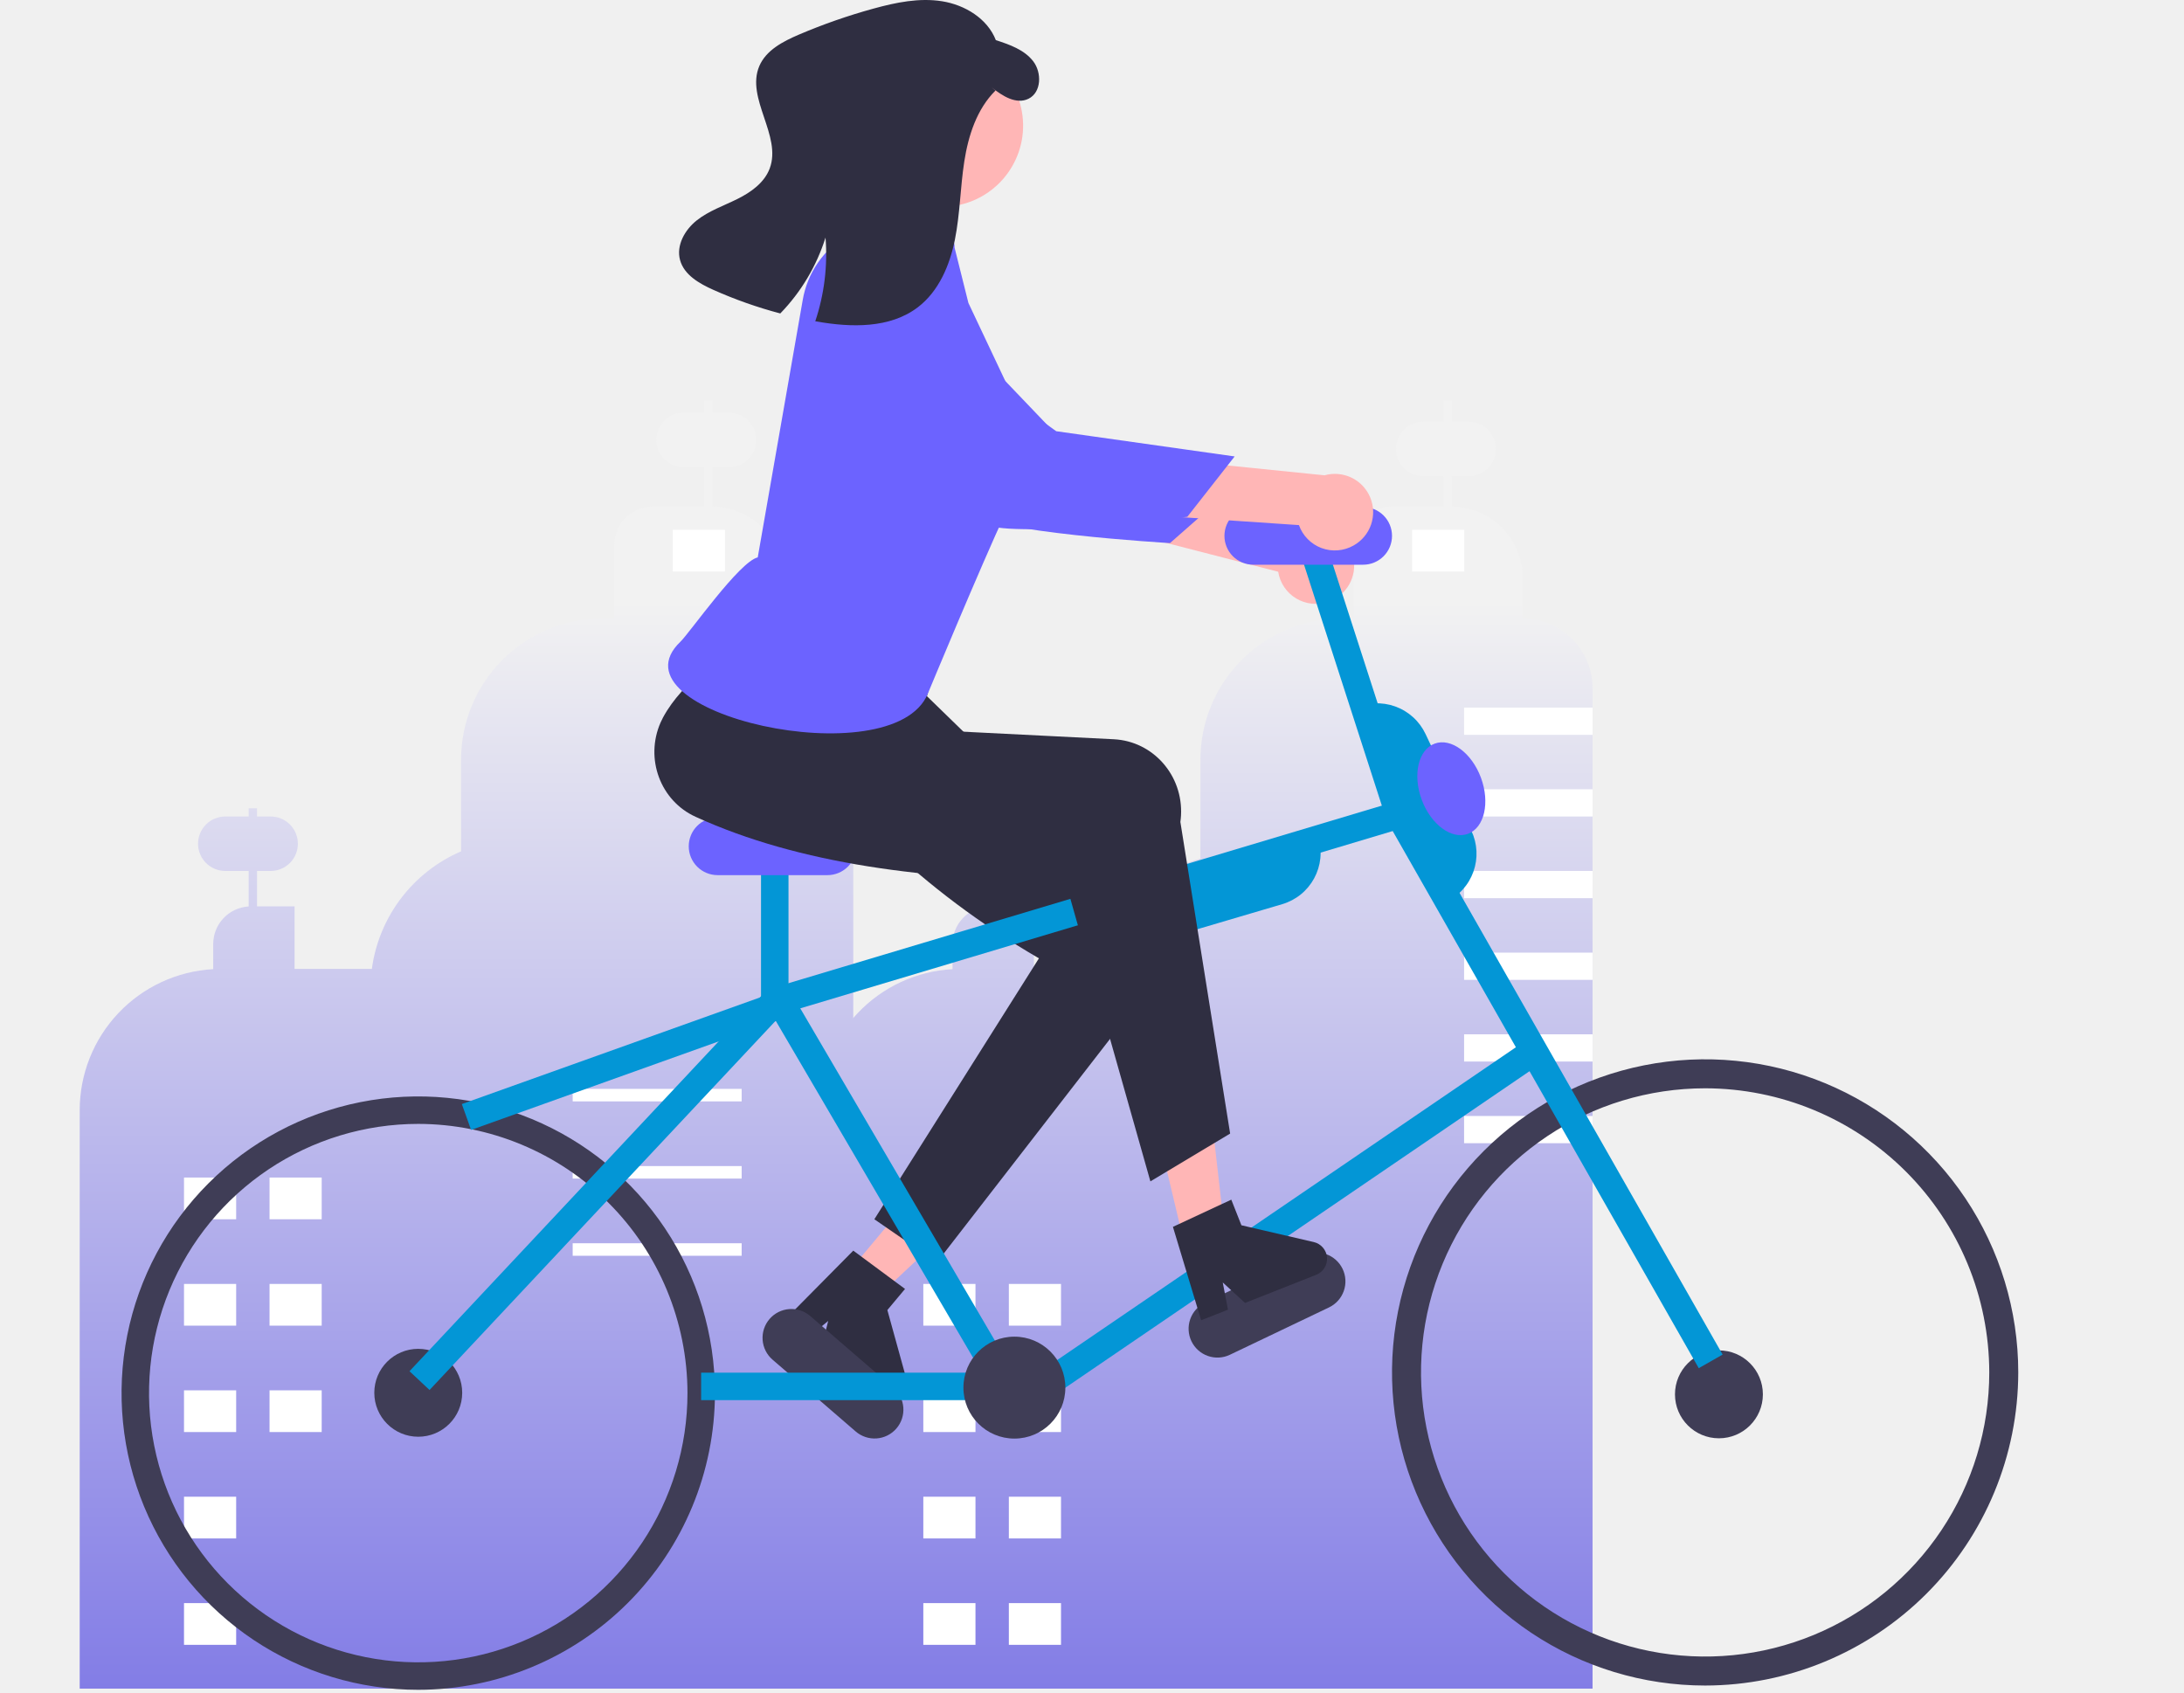
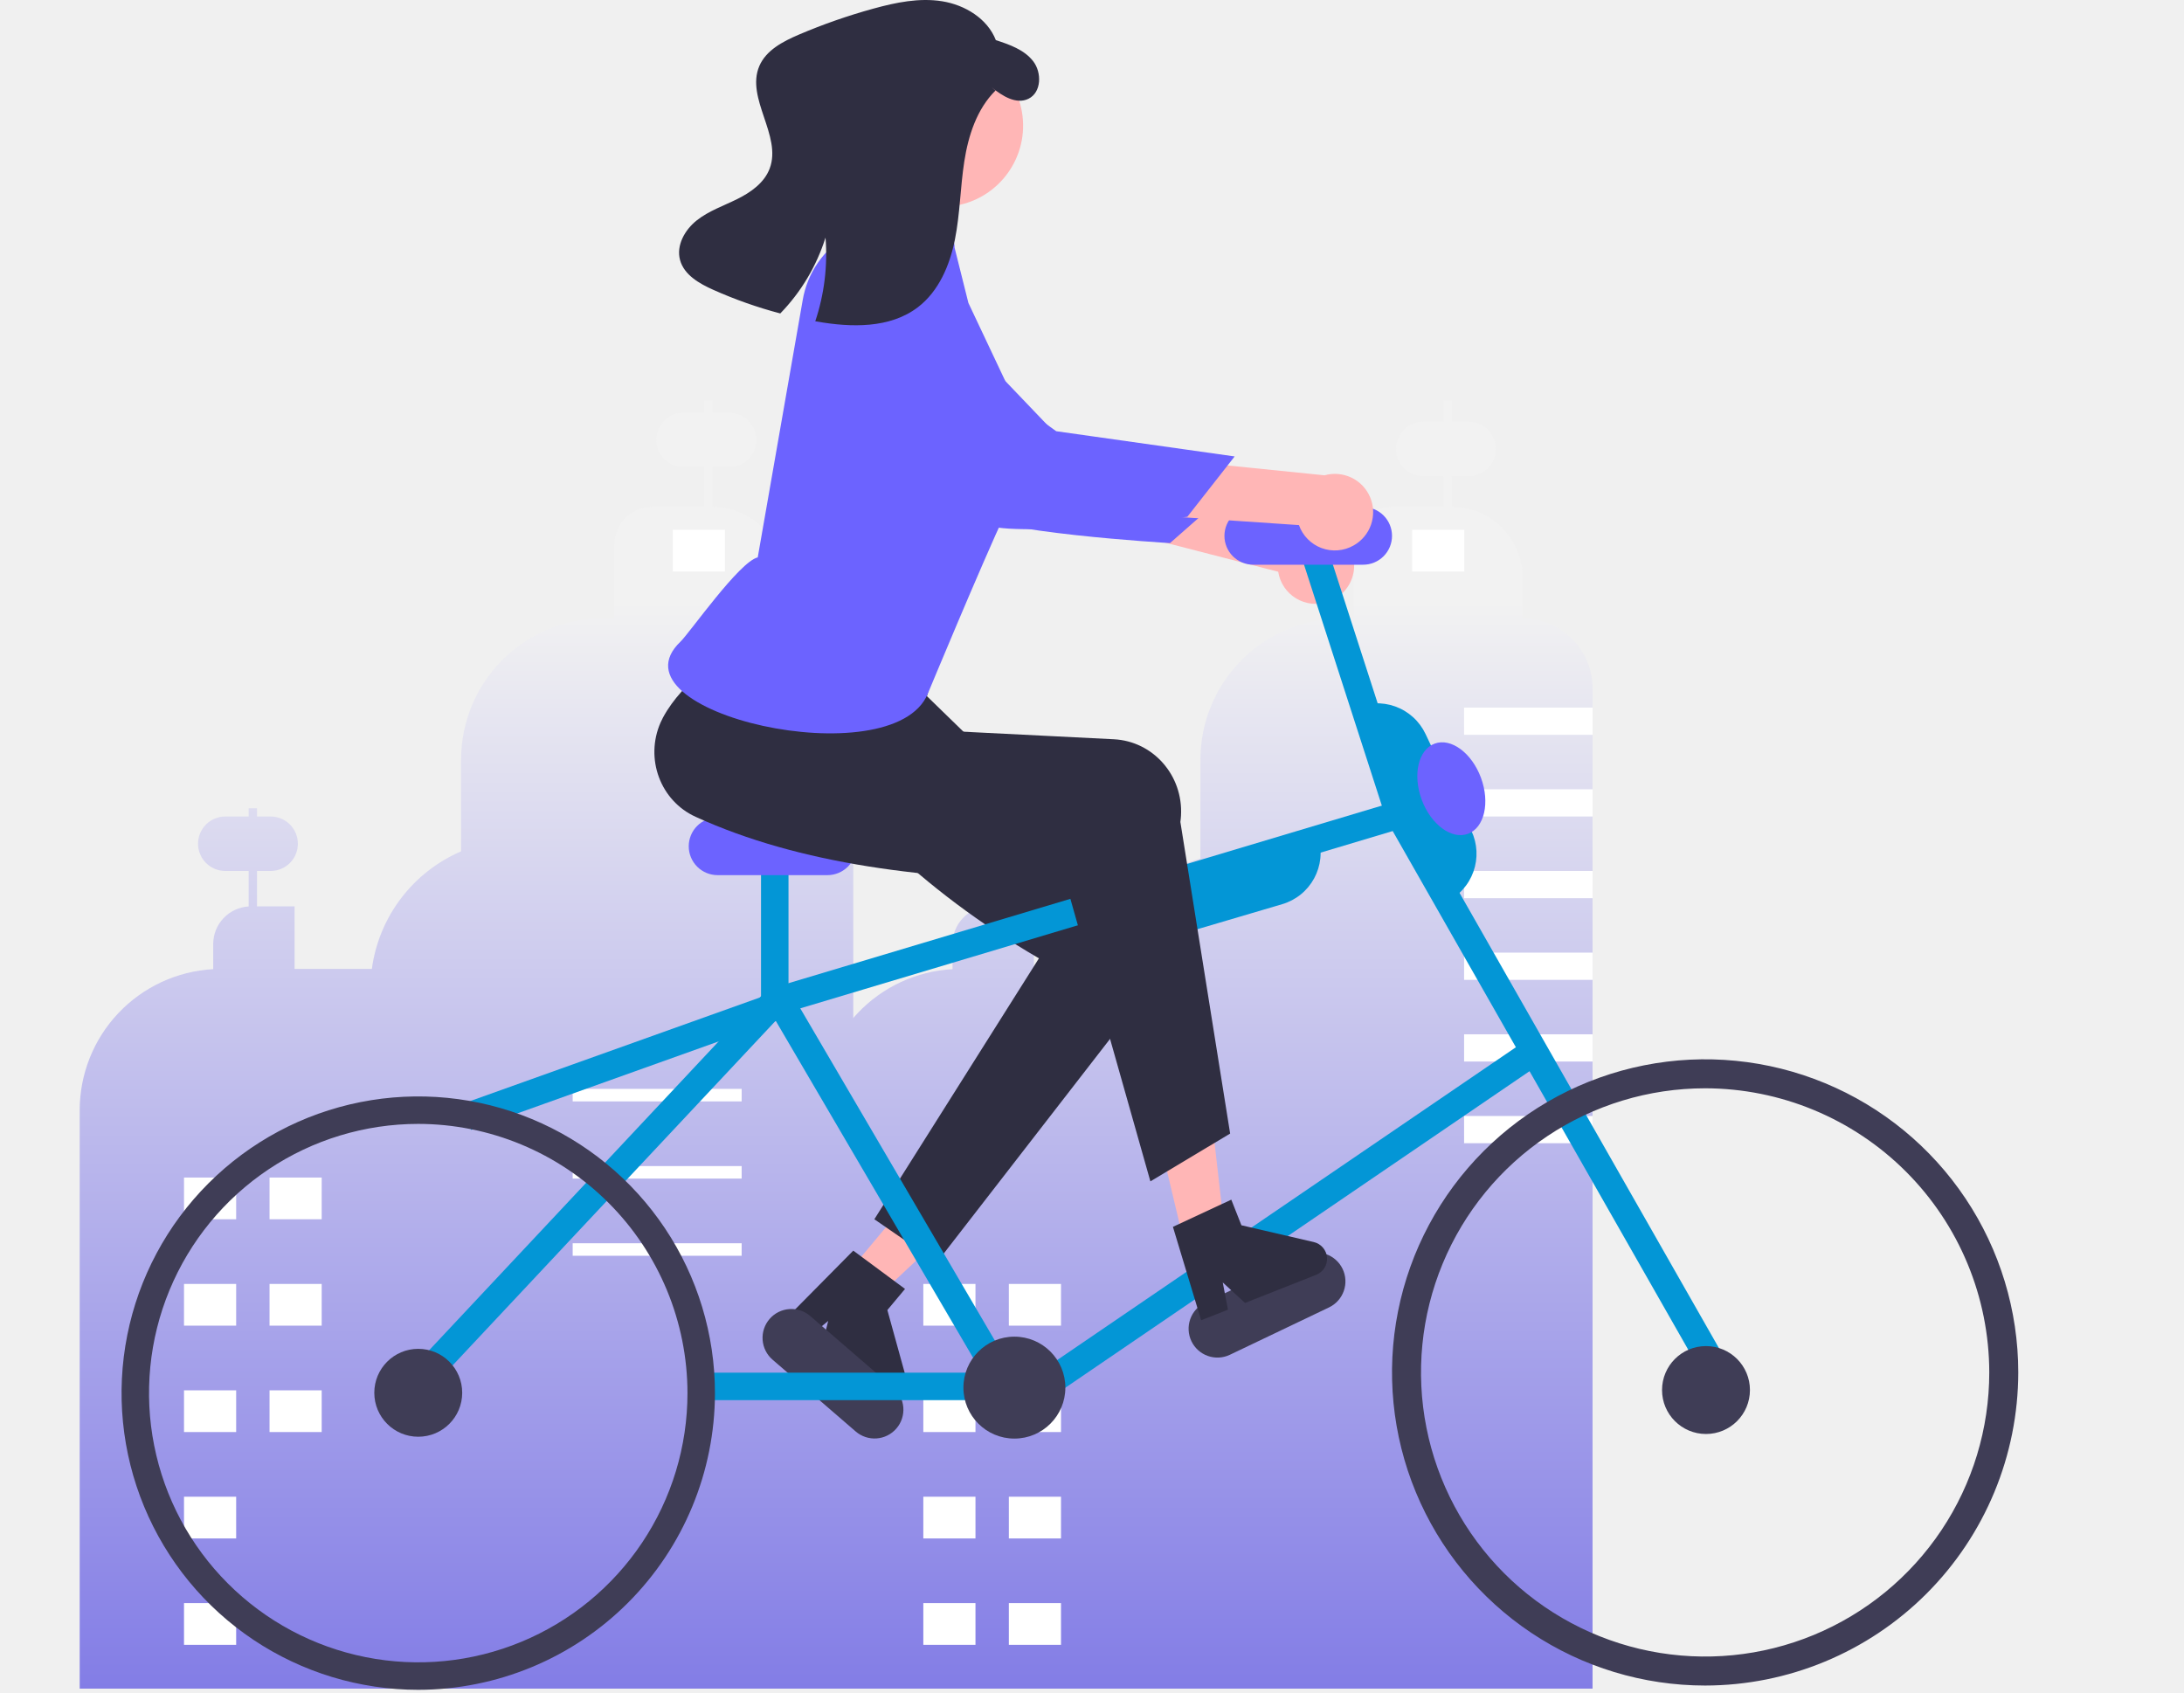
<svg xmlns="http://www.w3.org/2000/svg" width="795" height="616" viewBox="0 0 795 616" fill="none">
  <g id="undraw_ride_a_bicycle_re_6tjy 1" clip-path="url(#clip0_1_2)">
    <g id="background">
-       <path id="Vector" d="M572.259 232.584C569.901 230.217 567.097 228.34 564.01 227.061C560.922 225.783 557.612 225.128 554.271 225.134V210.318C554.273 206.926 553.607 203.568 552.31 200.435C551.014 197.301 549.112 194.454 546.714 192.057C544.316 189.659 541.469 187.757 538.336 186.46C535.202 185.164 531.844 184.497 528.453 184.5V173.333H534.598C537.226 173.333 539.747 172.289 541.606 170.431C543.465 168.572 544.509 166.051 544.509 163.422C544.509 160.794 543.465 158.273 541.606 156.414C539.747 154.556 537.226 153.512 534.598 153.512H528.453V145.765H525.414V153.512H518.08C515.451 153.512 512.93 154.556 511.072 156.414C509.213 158.273 508.169 160.794 508.169 163.422C508.169 166.051 509.213 168.572 511.072 170.431C512.93 172.289 515.451 173.333 518.08 173.333H525.414V184.5H506.484C504.683 184.499 502.901 184.854 501.237 185.543C499.573 186.232 498.062 187.241 496.789 188.515C495.516 189.788 494.506 191.299 493.817 192.963C493.128 194.626 492.774 196.409 492.774 198.21V225.134H488.397C481.642 225.134 474.953 226.464 468.712 229.049C462.471 231.634 456.8 235.422 452.024 240.199C447.247 244.975 443.458 250.646 440.874 256.887C438.289 263.128 436.959 269.817 436.959 276.572V312.555C427.612 315.248 419.154 320.391 412.461 327.45C405.769 334.509 401.084 343.229 398.893 352.707H376.346V329.925H362.677V320.345H371.068C373.697 320.345 376.217 319.301 378.076 317.442C379.935 315.584 380.979 313.063 380.979 310.434C380.979 307.806 379.935 305.285 378.076 303.426C376.217 301.567 373.697 300.523 371.068 300.523H362.677V294.234H359.64V300.523H354.55C351.921 300.523 349.401 301.567 347.542 303.426C345.683 305.285 344.639 307.806 344.639 310.434C344.639 313.063 345.683 315.584 347.542 317.442C349.401 319.301 351.921 320.345 354.55 320.345H359.64V329.966C356.15 330.168 352.869 331.697 350.469 334.238C348.069 336.78 346.732 340.143 346.73 343.639V352.789C333.599 353.515 321.245 359.243 312.206 368.796C303.167 378.349 298.129 391 298.129 404.151V614.697H436.959V614.699H579.709V250.572C579.715 247.231 579.06 243.921 577.782 240.834C576.503 237.746 574.626 234.943 572.259 232.584V232.584Z" fill="url(#paint0_linear_1_2)" />
-       <path id="Vector_2" d="M285.159 225.129V210.321C285.159 206.93 284.491 203.573 283.194 200.44C281.896 197.308 279.994 194.461 277.597 192.064C275.199 189.666 272.353 187.764 269.22 186.467C266.088 185.169 262.73 184.502 259.34 184.502V184.502V170.03H265.352C267.98 170.03 270.501 168.986 272.36 167.127C274.218 165.268 275.263 162.747 275.263 160.119C275.263 157.49 274.218 154.969 272.36 153.111C270.501 151.252 267.98 150.208 265.352 150.208H259.34V145.773H256.302V150.208H248.834C246.205 150.208 243.684 151.252 241.826 153.111C239.967 154.969 238.923 157.49 238.923 160.119C238.923 162.747 239.967 165.268 241.826 167.127C243.684 168.986 246.205 170.03 248.834 170.03H256.302V184.502H237.362C235.561 184.502 233.778 184.856 232.114 185.545C230.45 186.235 228.939 187.245 227.665 188.518C226.392 189.792 225.381 191.304 224.692 192.967C224.003 194.631 223.648 196.415 223.648 198.216V225.129H219.277C205.634 225.129 192.548 230.549 182.901 240.197C173.253 249.844 167.833 262.929 167.833 276.573V309.906C159.187 313.631 151.651 319.531 145.96 327.031C140.27 334.531 136.617 343.377 135.357 352.707H107.228V329.925H93.559V317.041H98.518C101.147 317.041 103.668 315.997 105.526 314.139C107.385 312.28 108.429 309.759 108.429 307.13C108.429 304.502 107.385 301.981 105.526 300.122C103.668 298.264 101.147 297.22 98.518 297.22H93.559V294.234H90.522V297.22H82C79.372 297.22 76.851 298.264 74.992 300.122C73.133 301.981 72.089 304.502 72.089 307.13C72.089 309.759 73.133 312.28 74.992 314.139C76.851 315.997 79.372 317.041 82 317.041H90.522V329.966C87.031 330.168 83.751 331.697 81.351 334.239C78.951 336.78 77.614 340.143 77.612 343.639V352.789C64.481 353.515 52.127 359.244 43.087 368.796C34.049 378.349 29.011 391 29.011 404.151V614.697H310.599V250.569C310.599 247.228 309.941 243.92 308.662 240.833C307.384 237.747 305.51 234.942 303.148 232.58C300.785 230.218 297.981 228.344 294.894 227.065C291.808 225.787 288.5 225.129 285.159 225.129V225.129Z" fill="url(#paint1_linear_1_2)" />
+       <path id="Vector" d="M572.259 232.584C569.901 230.217 567.097 228.34 564.01 227.061C560.922 225.783 557.612 225.128 554.271 225.134V210.318C554.273 206.926 553.607 203.568 552.31 200.435C551.014 197.301 549.112 194.454 546.714 192.057C544.316 189.659 541.469 187.757 538.336 186.46C535.202 185.164 531.844 184.497 528.453 184.5V173.333H534.598C537.226 173.333 539.747 172.289 541.606 170.431C543.465 168.572 544.509 166.051 544.509 163.422C544.509 160.794 543.465 158.273 541.606 156.414C539.747 154.556 537.226 153.512 534.598 153.512H528.453V145.765H525.414V153.512H518.08C515.451 153.512 512.93 154.556 511.072 156.414C509.213 158.273 508.169 160.794 508.169 163.422C508.169 166.051 509.213 168.572 511.072 170.431C512.93 172.289 515.451 173.333 518.08 173.333H525.414V184.5H506.484C504.683 184.499 502.901 184.854 501.237 185.543C499.573 186.232 498.062 187.241 496.789 188.515C495.516 189.788 494.506 191.299 493.817 192.963C493.128 194.626 492.774 196.409 492.774 198.21V225.134H488.397C481.642 225.134 474.953 226.464 468.712 229.049C462.471 231.634 456.8 235.422 452.024 240.199C447.247 244.975 443.458 250.646 440.874 256.887C438.289 263.128 436.959 269.817 436.959 276.572V312.555C427.612 315.248 419.154 320.391 412.461 327.45C405.769 334.509 401.084 343.229 398.893 352.707H376.346V329.925H362.677V320.345H371.068C373.697 320.345 376.217 319.301 378.076 317.442C379.935 315.584 380.979 313.063 380.979 310.434C380.979 307.806 379.935 305.285 378.076 303.426C376.217 301.567 373.697 300.523 371.068 300.523H362.677V294.234H359.64V300.523H354.55C351.921 300.523 349.401 301.567 347.542 303.426C345.683 305.285 344.639 307.806 344.639 310.434C344.639 313.063 345.683 315.584 347.542 317.442C349.401 319.301 351.921 320.345 354.55 320.345H359.64V329.966C356.15 330.168 352.869 331.697 350.469 334.238C348.069 336.78 346.732 340.143 346.73 343.639V352.789C333.599 353.515 321.245 359.243 312.206 368.796C303.167 378.349 298.129 391 298.129 404.151V614.697H436.959V614.699H579.709V250.572C579.715 247.231 579.06 243.921 577.782 240.834C576.503 237.746 574.626 234.943 572.259 232.584Z" fill="url(#paint0_linear_1_2)" />
+       <path id="Vector_2" d="M285.159 225.129V210.321C285.159 206.93 284.491 203.573 283.194 200.44C281.896 197.308 279.994 194.461 277.597 192.064C275.199 189.666 272.353 187.764 269.22 186.467C266.088 185.169 262.73 184.502 259.34 184.502V170.03H265.352C267.98 170.03 270.501 168.986 272.36 167.127C274.218 165.268 275.263 162.747 275.263 160.119C275.263 157.49 274.218 154.969 272.36 153.111C270.501 151.252 267.98 150.208 265.352 150.208H259.34V145.773H256.302V150.208H248.834C246.205 150.208 243.684 151.252 241.826 153.111C239.967 154.969 238.923 157.49 238.923 160.119C238.923 162.747 239.967 165.268 241.826 167.127C243.684 168.986 246.205 170.03 248.834 170.03H256.302V184.502H237.362C235.561 184.502 233.778 184.856 232.114 185.545C230.45 186.235 228.939 187.245 227.665 188.518C226.392 189.792 225.381 191.304 224.692 192.967C224.003 194.631 223.648 196.415 223.648 198.216V225.129H219.277C205.634 225.129 192.548 230.549 182.901 240.197C173.253 249.844 167.833 262.929 167.833 276.573V309.906C159.187 313.631 151.651 319.531 145.96 327.031C140.27 334.531 136.617 343.377 135.357 352.707H107.228V329.925H93.559V317.041H98.518C101.147 317.041 103.668 315.997 105.526 314.139C107.385 312.28 108.429 309.759 108.429 307.13C108.429 304.502 107.385 301.981 105.526 300.122C103.668 298.264 101.147 297.22 98.518 297.22H93.559V294.234H90.522V297.22H82C79.372 297.22 76.851 298.264 74.992 300.122C73.133 301.981 72.089 304.502 72.089 307.13C72.089 309.759 73.133 312.28 74.992 314.139C76.851 315.997 79.372 317.041 82 317.041H90.522V329.966C87.031 330.168 83.751 331.697 81.351 334.239C78.951 336.78 77.614 340.143 77.612 343.639V352.789C64.481 353.515 52.127 359.244 43.087 368.796C34.049 378.349 29.011 391 29.011 404.151V614.697H310.599V250.569C310.599 247.228 309.941 243.92 308.662 240.833C307.384 237.747 305.51 234.942 303.148 232.58C300.785 230.218 297.981 228.344 294.894 227.065C291.808 225.787 288.5 225.129 285.159 225.129Z" fill="url(#paint1_linear_1_2)" />
      <path id="Vector_3" d="M98.115 443.834H117.1V428.646H98.115V443.834Z" fill="white" />
      <path id="Vector_4" d="M66.98 443.834H85.965V428.646H66.98V443.834Z" fill="white" />
      <path id="Vector_5" d="M98.115 482.563H117.1V467.375H98.115V482.563Z" fill="white" />
      <path id="Vector_6" d="M66.98 482.563H85.965V467.375H66.98V482.563Z" fill="white" />
      <path id="Vector_7" d="M98.115 521.292H117.1V506.104H98.115V521.292Z" fill="white" />
      <path id="Vector_8" d="M66.98 521.292H85.965V506.104H66.98V521.292Z" fill="white" />
      <path id="Vector_9" d="M66.98 560.021H85.965V544.833H66.98V560.021Z" fill="white" />
      <path id="Vector_10" d="M66.98 598.75H85.965V583.562H66.98V598.75Z" fill="white" />
      <path id="Vector_11" d="M208.461 400.928H269.971V396.372H208.461V400.928Z" fill="white" />
      <path id="Vector_12" d="M208.461 429.026H269.971V424.47H208.461V429.026Z" fill="white" />
      <path id="Vector_13" d="M208.461 457.123H269.971V452.567H208.461V457.123Z" fill="white" />
      <path id="Vector_14" d="M244.911 208.043H263.896V192.855H244.911V208.043Z" fill="white" />
      <path id="Vector_15" d="M367.233 482.563H386.218V467.375H367.233V482.563Z" fill="white" />
      <path id="Vector_16" d="M336.098 482.563H355.083V467.375H336.098V482.563Z" fill="white" />
      <path id="Vector_17" d="M367.233 521.292H386.218V506.104H367.233V521.292Z" fill="white" />
      <path id="Vector_18" d="M336.098 521.292H355.083V506.104H336.098V521.292Z" fill="white" />
      <path id="Vector_19" d="M367.233 560.021H386.218V544.833H367.233V560.021Z" fill="white" />
      <path id="Vector_20" d="M336.098 560.021H355.083V544.833H336.098V560.021Z" fill="white" />
      <path id="Vector_21" d="M367.233 598.75H386.218V583.562H367.233V598.75Z" fill="white" />
      <path id="Vector_22" d="M336.098 598.75H355.083V583.562H336.098V598.75Z" fill="white" />
      <path id="Vector_23" d="M514.029 208.043H533.014V192.855H514.029V208.043Z" fill="white" />
      <path id="Vector_24" d="M579.709 257.576H532.946V267.487H579.709V257.576Z" fill="white" />
      <path id="Vector_25" d="M579.709 287.309H532.946V297.22H579.709V287.309Z" fill="white" />
      <path id="Vector_26" d="M579.709 317.041H532.946V326.952H579.709V317.041Z" fill="white" />
      <path id="Vector_27" d="M579.709 346.774H532.946V356.685H579.709V346.774Z" fill="white" />
      <path id="Vector_28" d="M579.709 376.507H532.946V386.418H579.709V376.507Z" fill="white" />
      <path id="Vector_29" d="M579.709 406.239H532.946V416.15H579.709V406.239Z" fill="white" />
    </g>
+     <g id="woman-bike">
+       <path id="Vector_30" d="M309.242 462.575L319.986 471.566L360.55 433.48L344.693 420.211L309.242 462.575Z" fill="#FFB6B6" />
+       <path id="Vector_31" d="M341.028 459.534L318.275 443.829L378.183 348.848C334.763 323.61 304.902 292.823 280.538 259.005C272.258 247.592 267.21 234.309 278.762 225.747C279.302 225.347 279.856 224.968 280.425 224.61C293.597 216.402 289.321 228.703 307.376 222.662L323.69 240.065L358.937 274.361L419.058 312.739C431.149 320.457 434.504 336.691 426.552 348.999C426.132 349.649 425.684 350.28 425.21 350.893L341.028 459.534Z" fill="#2F2E41" />
+       <path id="Vector_32" d="M310.603 455.252L329.441 469.196L323.008 476.883L330.207 502.939C330.562 504.226 330.497 505.593 330.021 506.841C329.545 508.088 328.683 509.15 327.56 509.873C326.437 510.595 325.113 510.94 323.78 510.857C322.448 510.773 321.177 510.266 320.153 509.409L298.792 491.533L301.474 480.848L293.673 487.248L285.619 480.508L310.603 455.252Z" fill="#2F2E41" />
+       <path id="Vector_33" d="M284.311 360.348L168.115 401.9L171.483 411.316L287.678 369.764L284.311 360.348Z" fill="#0396D6" />
+       <path id="Vector_34" d="M311.485 521.085L281.209 494.943C279.102 493.123 277.805 490.541 277.602 487.764C277.399 484.987 278.307 482.244 280.127 480.136C281.946 478.029 284.528 476.731 287.305 476.527C290.081 476.323 292.825 477.23 294.933 479.049L325.209 505.19C326.253 506.091 327.11 507.189 327.73 508.421C328.35 509.653 328.721 510.995 328.822 512.371C328.923 513.746 328.752 515.128 328.319 516.437C327.886 517.747 327.199 518.958 326.297 520.002C325.396 521.046 324.298 521.902 323.065 522.522C321.833 523.141 320.491 523.512 319.115 523.612C317.74 523.713 316.358 523.541 315.049 523.107C313.739 522.674 312.528 521.987 311.485 521.085V521.085Z" fill="#3F3D56" />
+       <path id="Vector_35" d="M483.47 219.067C481.556 219.727 479.522 219.959 477.509 219.748C475.496 219.536 473.554 218.886 471.819 217.843C470.085 216.8 468.601 215.389 467.47 213.71C466.34 212.031 465.592 210.124 465.278 208.125L357.124 180.275L374.762 161.768L477.773 192.015C481.167 191.711 484.555 192.662 487.294 194.689C490.034 196.715 491.935 199.677 492.637 203.011C493.339 206.345 492.794 209.822 491.104 212.781C489.415 215.74 486.698 217.977 483.47 219.067H483.47Z" fill="#FFB6B6" />
+       <path id="Vector_36" d="M319.168 89.759C319.168 89.759 301.582 91.797 301.898 112.062C302.214 132.327 345.322 178.492 352.048 186.141C358.773 193.79 425.892 197.698 425.892 197.698L446.859 179.262L384.69 158.316L319.168 89.759Z" fill="#6C63FF" />
+       <path id="Vector_37" d="M283.496 184.877L279.529 203.485C279.529 203.485 272.308 218.972 273.71 223.11C275.098 227.225 337.592 249.595 337.592 249.595C337.592 249.595 342.947 221.692 351.881 202.87L283.496 184.877Z" fill="#FFB6B6" />
+       <path id="Vector_38" d="M483.782 475.919L447.689 493.163C445.177 494.363 442.29 494.516 439.664 493.588C437.039 492.66 434.889 490.728 433.689 488.215C432.488 485.702 432.335 482.815 433.263 480.19C434.191 477.564 436.124 475.415 438.636 474.214L474.729 456.971C477.242 455.77 480.128 455.617 482.754 456.545C485.38 457.473 487.529 459.406 488.729 461.918C489.93 464.431 490.083 467.318 489.155 469.943C488.227 472.569 486.294 474.719 483.782 475.919Z" fill="#3F3D56" />
+       <path id="Vector_39" d="M353.492 499.678H255.219V509.678H353.492V499.678Z" fill="#0396D6" />
+       <path id="Vector_40" d="M156.357 505.986L149.061 499.147L279.296 360.214L511.708 290.657L627.053 493.091L618.365 498.042L506.957 302.518L284.748 369.021L156.357 505.986Z" fill="#0396D6" />
+       <path id="Vector_41" d="M287.022 312.334H277.022V364.617H287.022V312.334Z" fill="#0396D6" />
+       <path id="Vector_42" d="M481.467 194.03L471.951 197.103L504.574 298.124L514.09 295.051L481.467 194.03Z" fill="#0396D6" />
+       <path id="Vector_43" d="M286.024 358.039L277.394 363.094L359.394 503.094L368.024 498.039L286.024 358.039Z" fill="#0396D6" />
+       <path id="Vector_44" d="M555.888 378.43L379.896 498.442L385.53 506.703L561.522 386.692L555.888 378.43Z" fill="#0396D6" />
+       <path id="Vector_45" d="M369.248 523.673C379.495 523.673 387.802 515.367 387.802 505.12C387.802 494.873 379.495 486.567 369.248 486.567C359.002 486.567 350.695 494.873 350.695 505.12C350.695 515.367 359.002 523.673 369.248 523.673Z" fill="#3F3D56" />
+       <path id="Vector_46" d="M301.209 318.567H261.209C258.424 318.567 255.754 317.46 253.784 315.491C251.815 313.522 250.709 310.851 250.709 308.067C250.709 305.282 251.815 302.611 253.784 300.642C255.754 298.673 258.424 297.567 261.209 297.567H301.209C303.994 297.567 306.665 298.673 308.634 300.642C310.603 302.611 311.709 305.282 311.709 308.067C311.709 310.851 310.603 313.522 308.634 315.491C306.665 317.46 303.994 318.567 301.209 318.567Z" fill="#6C63FF" />
+       <path id="Vector_47" d="M496.209 205.567H456.209C453.424 205.567 450.754 204.46 448.784 202.491C446.815 200.522 445.709 197.851 445.709 195.067C445.709 192.282 446.815 189.611 448.784 187.642C450.754 185.673 453.424 184.567 456.209 184.567H496.209C498.994 184.567 501.665 185.673 503.634 187.642C505.603 189.611 506.709 192.282 506.709 195.067C506.709 197.851 505.603 200.522 503.634 202.491C501.665 204.46 498.994 205.567 496.209 205.567Z" fill="#6C63FF" />
+       <path id="Vector_48" d="M347.808 74.875C363.907 72.138 374.739 56.868 372.002 40.77C369.265 24.671 353.995 13.839 337.896 16.576C321.797 19.313 310.966 34.582 313.702 50.681C316.439 66.78 331.709 77.612 347.808 74.875Z" fill="#FFB6B6" />
+       <path id="Vector_49" d="M525.869 328.593L492.475 258.103L492.927 257.889C495.241 256.792 497.749 256.163 500.306 256.035C502.864 255.908 505.422 256.286 507.833 257.147C510.245 258.008 512.463 259.336 514.362 261.054C516.26 262.773 517.801 264.849 518.898 267.163L535.594 302.408C536.691 304.723 537.321 307.23 537.448 309.788C537.575 312.345 537.198 314.903 536.336 317.314C535.475 319.726 534.147 321.944 532.429 323.843C530.71 325.741 528.635 327.282 526.32 328.379L525.869 328.593Z" fill="#0396D6" />
+       <path id="Vector_50" d="M423.791 340.983C419.586 340.972 415.498 339.604 412.133 337.083C408.769 334.563 406.307 331.023 405.115 326.992L404.973 326.512L479.785 304.439L479.926 304.918C480.651 307.374 480.885 309.949 480.615 312.496C480.344 315.042 479.575 317.51 478.351 319.759C477.126 322.009 475.471 323.995 473.479 325.604C471.487 327.213 469.198 328.415 466.742 329.139L429.336 340.176C427.536 340.709 425.668 340.981 423.791 340.983Z" fill="#0396D6" />
+       <path id="Vector_51" d="M433.406 462.464L447.019 459.106L440.726 403.809L420.634 408.767L433.406 462.464Z" fill="#FFB6B6" />
+       <path id="Vector_52" d="M426.959 446.596L448.204 436.698L451.888 446.02L478.221 452.13C479.522 452.432 480.692 453.141 481.561 454.155C482.429 455.169 482.951 456.434 483.05 457.765C483.149 459.097 482.82 460.425 482.111 461.556C481.402 462.687 480.349 463.562 479.108 464.053L453.204 474.291L445.094 466.835L446.995 476.745L437.229 480.605L426.959 446.596Z" fill="#2F2E41" />
+       <path id="Vector_53" d="M447.782 412.637L418.756 430.044L387.798 320.712C337.578 320.283 291.143 314.66 253.23 297.342C240.385 291.526 234.672 276.144 240.468 262.986C240.739 262.371 241.033 261.767 241.35 261.175C248.73 247.522 263.038 239.504 275.733 225.315L338.709 248.567L334.196 265.525L405.433 269.101C419.759 269.82 430.712 282.264 429.897 296.894C429.854 297.667 429.778 298.437 429.669 299.204L447.782 412.637Z" fill="#2F2E41" />
+       <path id="Vector_54" d="M324.641 74.589L343.994 84.709C345.063 85.135 345.972 85.885 346.595 86.853C347.218 87.821 347.523 88.959 347.469 90.109L352.51 110.281L370.247 147.825C370.247 147.825 374.869 167.806 366.049 186.671C357.229 205.537 337.709 252.567 337.709 252.567C324.978 283.06 220.476 259.512 247.709 233.567C250.949 230.479 269.162 204.403 275.826 202.904L292.176 109.339C293 104.399 294.907 99.702 297.761 95.586C300.614 91.47 304.342 88.037 308.679 85.532C311.299 84.051 313.727 83.174 315.392 83.621C319.185 84.506 320.978 75.915 324.641 74.589Z" fill="#6C63FF" />
+       <path id="Vector_55" d="M492.72 198.566C490.96 199.566 489.003 200.167 486.985 200.329C484.968 200.49 482.939 200.207 481.043 199.5C479.147 198.793 477.429 197.678 476.01 196.235C474.591 194.792 473.505 193.055 472.83 191.147L361.402 183.611L375.346 162.182L482.157 173.019C485.438 172.097 488.943 172.41 492.008 173.9C495.072 175.389 497.484 177.951 498.786 181.101C500.088 184.25 500.19 187.767 499.072 190.986C497.954 194.205 495.694 196.902 492.72 198.566Z" fill="#FFB6B6" />
+       <path id="Vector_56" d="M307.484 101.595C307.484 101.595 290.571 106.824 294.599 126.687C298.628 146.551 349.474 184.024 357.489 190.309C365.503 196.594 432.2 188.122 432.2 188.122L449.428 166.153L384.472 156.968L307.484 101.595Z" fill="#6C63FF" />
+       <path id="Vector_57" d="M534.367 303.522C540.324 301.319 542.437 292.185 539.086 283.12C535.734 274.054 528.188 268.491 522.231 270.693C516.274 272.895 514.161 282.029 517.512 291.095C520.864 300.16 528.41 305.724 534.367 303.522Z" fill="#6C63FF" />
+       <path id="Vector_58" d="M374.391 35.944C369.926 38.143 364.87 34.955 360.964 31.785L362.362 32.968C355.584 39.699 352.482 49.315 351.015 58.764C349.546 68.204 349.471 77.843 347.596 87.22C345.72 96.587 341.724 106.02 334.139 111.824C323.979 119.597 309.851 119.25 297.26 117.028C297.092 116.996 296.936 116.972 296.768 116.94C300.049 107.142 301.317 96.783 300.496 86.484C297.234 96.847 291.597 106.305 284.033 114.104C275.678 111.897 267.515 109.017 259.624 105.493C254.519 103.207 249.014 100.065 247.548 94.664C246.079 89.305 249.304 83.634 253.66 80.195C258.015 76.757 263.385 74.931 268.361 72.462C273.33 70.004 278.236 66.523 280.182 61.323C284.67 49.361 271.394 35.825 276.393 24.061C278.858 18.276 285.009 15.08 290.796 12.605C299.631 8.836 308.71 5.669 317.972 3.126C326.103 0.891 334.598 -0.867 342.918 0.457C351.237 1.781 359.426 6.749 362.496 14.605C367.501 16.24 372.815 18.085 376.059 22.25C379.302 26.406 379.118 33.618 374.391 35.944Z" fill="#2F2E41" />
+     </g>
    <g id="right-wheel">
-       <path id="Vector_30" d="M620.689 613.567C598.146 613.567 576.109 606.882 557.365 594.358C538.621 581.833 524.012 564.032 515.385 543.205C506.758 522.378 504.501 499.461 508.899 477.351C513.297 455.241 524.153 434.931 540.093 418.991C556.033 403.051 576.343 392.195 598.452 387.797C620.562 383.399 643.48 385.657 664.307 394.283C685.134 402.91 702.935 417.519 715.459 436.263C727.984 455.007 734.668 477.044 734.668 499.587C734.634 529.806 722.615 558.777 701.247 580.145C679.879 601.513 650.908 613.532 620.689 613.567ZM620.689 396.161C600.233 396.161 580.237 402.227 563.228 413.591C546.22 424.956 532.964 441.109 525.136 460.008C517.307 478.906 515.259 499.702 519.25 519.764C523.241 539.827 533.091 558.256 547.555 572.72C562.02 587.185 580.449 597.035 600.511 601.026C620.574 605.016 641.369 602.968 660.268 595.14C679.167 587.312 695.32 574.056 706.684 557.047C718.049 540.039 724.115 520.043 724.115 499.587C724.084 472.166 713.177 445.877 693.788 426.488C674.398 407.099 648.109 396.192 620.689 396.161V396.161Z" fill="#3F3D56" />
-       <path id="Vector_31" d="M625.709 523.567C634.546 523.567 641.709 516.403 641.709 507.567C641.709 498.73 634.546 491.567 625.709 491.567C616.872 491.567 609.709 498.73 609.709 507.567C609.709 516.403 616.872 523.567 625.709 523.567Z" fill="#3F3D56" />
+       <path id="Vector_59" d="M620.689 613.567C598.146 613.567 576.109 606.882 557.365 594.358C538.621 581.833 524.012 564.032 515.385 543.205C506.758 522.378 504.501 499.461 508.899 477.351C513.297 455.241 524.153 434.931 540.093 418.991C556.033 403.051 576.343 392.195 598.452 387.797C620.562 383.399 643.48 385.657 664.307 394.283C685.134 402.91 702.935 417.519 715.459 436.263C727.984 455.007 734.668 477.044 734.668 499.587C734.634 529.806 722.615 558.777 701.247 580.145C679.879 601.513 650.908 613.532 620.689 613.567ZM620.689 396.161C600.233 396.161 580.237 402.227 563.228 413.591C546.22 424.956 532.964 441.109 525.136 460.008C517.307 478.906 515.259 499.702 519.25 519.764C523.241 539.827 533.091 558.256 547.555 572.72C562.02 587.185 580.449 597.035 600.511 601.026C620.574 605.016 641.369 602.968 660.268 595.14C679.167 587.312 695.32 574.056 706.684 557.047C718.049 540.039 724.115 520.043 724.115 499.587C724.084 472.166 713.177 445.877 693.788 426.488C674.398 407.099 648.109 396.192 620.689 396.161Z" fill="#3F3D56" />
+       <path id="Vector_60" d="M621 522C629.837 522 637 514.837 637 506C637 497.163 629.837 490 621 490C612.163 490 605 497.163 605 506C605 514.837 612.163 522 621 522Z" fill="#3F3D56" />
    </g>
    <g id="left-wheel">
-       <path id="Vector_32" d="M152.249 615.12C130.888 615.12 110.008 608.786 92.247 596.919C74.487 585.052 60.644 568.185 52.47 548.45C44.295 528.716 42.157 507 46.324 486.05C50.491 465.101 60.777 445.857 75.881 430.753C90.985 415.649 110.229 405.363 131.179 401.195C152.129 397.028 173.844 399.167 193.578 407.341C213.313 415.516 230.18 429.358 242.047 447.119C253.915 464.879 260.249 485.76 260.249 507.12C260.216 535.754 248.827 563.205 228.58 583.452C208.333 603.699 180.882 615.088 152.249 615.12V615.12ZM152.249 409.12C132.866 409.12 113.919 414.868 97.803 425.636C81.687 436.405 69.126 451.71 61.708 469.617C54.291 487.524 52.35 507.229 56.132 526.239C59.913 545.249 69.247 562.711 82.952 576.417C96.658 590.122 114.12 599.456 133.13 603.237C152.14 607.019 171.844 605.078 189.752 597.66C207.659 590.243 222.964 577.682 233.733 561.566C244.501 545.45 250.249 526.503 250.249 507.12C250.219 481.138 239.885 456.228 221.513 437.856C203.14 419.484 178.231 409.15 152.249 409.12V409.12Z" fill="#3F3D56" />
-       <path id="Vector_33" d="M152.248 523C161.085 523 168.248 515.837 168.248 507C168.248 498.163 161.085 491 152.248 491C143.412 491 136.248 498.163 136.248 507C136.248 515.837 143.412 523 152.248 523Z" fill="#3F3D56" />
-     </g>
-     <g id="woman-bike">
-       <path id="Vector_34" d="M309.242 462.575L319.986 471.566L360.55 433.48L344.693 420.211L309.242 462.575Z" fill="#FFB6B6" />
-       <path id="Vector_35" d="M341.028 459.534L318.275 443.829L378.183 348.848C334.763 323.61 304.902 292.823 280.538 259.005C272.258 247.592 267.21 234.309 278.762 225.747C279.302 225.347 279.856 224.968 280.425 224.61C293.597 216.402 289.321 228.703 307.376 222.662L323.69 240.065L358.937 274.361L419.058 312.739C431.149 320.457 434.504 336.691 426.552 348.999C426.132 349.649 425.684 350.28 425.21 350.893L341.028 459.534Z" fill="#2F2E41" />
-       <path id="Vector_36" d="M310.603 455.252L329.441 469.196L323.008 476.883L330.207 502.939C330.562 504.226 330.497 505.593 330.021 506.841C329.545 508.088 328.683 509.15 327.56 509.873C326.437 510.595 325.113 510.94 323.78 510.857C322.448 510.773 321.177 510.266 320.153 509.409L298.792 491.533L301.474 480.848L293.673 487.248L285.619 480.508L310.603 455.252Z" fill="#2F2E41" />
-       <path id="Vector_37" d="M284.311 360.348L168.115 401.9L171.483 411.316L287.678 369.764L284.311 360.348Z" fill="#0396D6" />
-       <path id="Vector_38" d="M311.485 521.085L281.209 494.943C279.102 493.123 277.805 490.541 277.602 487.764C277.399 484.987 278.307 482.244 280.127 480.136C281.946 478.029 284.528 476.731 287.305 476.527C290.081 476.323 292.825 477.23 294.933 479.049L325.209 505.19C326.253 506.091 327.11 507.189 327.73 508.421C328.35 509.653 328.721 510.995 328.822 512.371C328.923 513.746 328.752 515.128 328.319 516.437C327.886 517.747 327.199 518.958 326.297 520.002C325.396 521.046 324.298 521.902 323.065 522.522C321.833 523.141 320.491 523.512 319.115 523.612C317.74 523.713 316.358 523.541 315.049 523.107C313.739 522.674 312.528 521.987 311.485 521.085V521.085Z" fill="#3F3D56" />
-       <path id="Vector_39" d="M483.47 219.067C481.556 219.727 479.522 219.959 477.509 219.748C475.496 219.536 473.554 218.886 471.819 217.843C470.085 216.8 468.601 215.389 467.47 213.71C466.34 212.031 465.592 210.124 465.278 208.125L357.124 180.275L374.762 161.768L477.773 192.015C481.167 191.711 484.555 192.662 487.294 194.689C490.034 196.715 491.935 199.677 492.637 203.011C493.339 206.345 492.794 209.822 491.104 212.781C489.415 215.74 486.698 217.977 483.47 219.067H483.47Z" fill="#FFB6B6" />
-       <path id="Vector_40" d="M319.168 89.759C319.168 89.759 301.582 91.797 301.898 112.062C302.214 132.327 345.322 178.492 352.048 186.141C358.773 193.79 425.892 197.698 425.892 197.698L446.859 179.262L384.69 158.316L319.168 89.759Z" fill="#6C63FF" />
-       <path id="Vector_41" d="M283.496 184.877L279.529 203.485C279.529 203.485 272.308 218.972 273.71 223.11C275.098 227.225 337.592 249.595 337.592 249.595C337.592 249.595 342.947 221.692 351.881 202.87L283.496 184.877Z" fill="#FFB6B6" />
-       <path id="Vector_42" d="M483.782 475.919L447.689 493.163C445.177 494.363 442.29 494.516 439.664 493.588C437.039 492.66 434.889 490.728 433.689 488.215C432.488 485.702 432.335 482.815 433.263 480.19C434.191 477.564 436.124 475.415 438.636 474.214L474.729 456.971C477.242 455.77 480.128 455.617 482.754 456.545C485.38 457.473 487.529 459.406 488.729 461.918C489.93 464.431 490.083 467.318 489.155 469.943C488.227 472.569 486.294 474.719 483.782 475.919V475.919Z" fill="#3F3D56" />
-       <path id="Vector_43" d="M353.492 499.678H255.219V509.678H353.492V499.678Z" fill="#0396D6" />
-       <path id="Vector_44" d="M156.357 505.986L149.061 499.147L279.296 360.214L511.708 290.657L627.053 493.091L618.365 498.042L506.957 302.518L284.748 369.021L156.357 505.986Z" fill="#0396D6" />
-       <path id="Vector_45" d="M287.022 312.334H277.022V364.617H287.022V312.334Z" fill="#0396D6" />
-       <path id="Vector_46" d="M481.467 194.03L471.951 197.103L504.574 298.124L514.09 295.051L481.467 194.03Z" fill="#0396D6" />
-       <path id="Vector_47" d="M286.024 358.039L277.394 363.094L359.394 503.094L368.024 498.039L286.024 358.039Z" fill="#0396D6" />
-       <path id="Vector_48" d="M555.888 378.43L379.896 498.442L385.53 506.703L561.522 386.692L555.888 378.43Z" fill="#0396D6" />
-       <path id="Vector_49" d="M369.248 523.673C379.495 523.673 387.802 515.367 387.802 505.12C387.802 494.873 379.495 486.567 369.248 486.567C359.002 486.567 350.695 494.873 350.695 505.12C350.695 515.367 359.002 523.673 369.248 523.673Z" fill="#3F3D56" />
-       <path id="Vector_50" d="M301.209 318.567H261.209C258.424 318.567 255.754 317.46 253.784 315.491C251.815 313.522 250.709 310.851 250.709 308.067C250.709 305.282 251.815 302.611 253.784 300.642C255.754 298.673 258.424 297.567 261.209 297.567H301.209C303.994 297.567 306.665 298.673 308.634 300.642C310.603 302.611 311.709 305.282 311.709 308.067C311.709 310.851 310.603 313.522 308.634 315.491C306.665 317.46 303.994 318.567 301.209 318.567V318.567Z" fill="#6C63FF" />
-       <path id="Vector_51" d="M496.209 205.567H456.209C453.424 205.567 450.754 204.46 448.784 202.491C446.815 200.522 445.709 197.851 445.709 195.067C445.709 192.282 446.815 189.611 448.784 187.642C450.754 185.673 453.424 184.567 456.209 184.567H496.209C498.994 184.567 501.665 185.673 503.634 187.642C505.603 189.611 506.709 192.282 506.709 195.067C506.709 197.851 505.603 200.522 503.634 202.491C501.665 204.46 498.994 205.567 496.209 205.567Z" fill="#6C63FF" />
-       <path id="Vector_52" d="M347.808 74.875C363.907 72.138 374.739 56.868 372.002 40.77C369.265 24.671 353.995 13.839 337.896 16.576C321.797 19.313 310.966 34.582 313.702 50.681C316.439 66.78 331.709 77.612 347.808 74.875Z" fill="#FFB6B6" />
-       <path id="Vector_53" d="M525.869 328.593L492.475 258.103L492.927 257.889C495.241 256.792 497.749 256.163 500.306 256.035C502.864 255.908 505.422 256.286 507.833 257.147C510.245 258.008 512.463 259.336 514.362 261.054C516.26 262.773 517.801 264.849 518.898 267.163L535.594 302.408C536.691 304.723 537.321 307.23 537.448 309.788C537.575 312.345 537.198 314.903 536.336 317.314C535.475 319.726 534.147 321.944 532.429 323.843C530.71 325.741 528.635 327.282 526.32 328.379L525.869 328.593Z" fill="#0396D6" />
-       <path id="Vector_54" d="M423.791 340.983C419.586 340.972 415.498 339.604 412.133 337.083C408.769 334.563 406.307 331.023 405.115 326.992L404.973 326.512L479.785 304.439L479.926 304.918C480.651 307.374 480.885 309.949 480.615 312.496C480.344 315.042 479.575 317.51 478.351 319.759C477.126 322.009 475.471 323.995 473.479 325.604C471.487 327.213 469.198 328.415 466.742 329.139L429.336 340.176C427.536 340.709 425.668 340.981 423.791 340.983V340.983Z" fill="#0396D6" />
-       <path id="Vector_55" d="M433.406 462.464L447.019 459.106L440.726 403.809L420.634 408.767L433.406 462.464Z" fill="#FFB6B6" />
-       <path id="Vector_56" d="M426.959 446.596L448.204 436.698L451.888 446.02L478.221 452.13C479.522 452.432 480.692 453.141 481.561 454.155C482.429 455.169 482.951 456.434 483.05 457.765C483.149 459.097 482.82 460.425 482.111 461.556C481.402 462.687 480.349 463.562 479.108 464.053L453.204 474.291L445.094 466.835L446.995 476.745L437.229 480.605L426.959 446.596Z" fill="#2F2E41" />
-       <path id="Vector_57" d="M447.782 412.637L418.756 430.044L387.798 320.712C337.578 320.283 291.143 314.66 253.23 297.342C240.385 291.526 234.672 276.144 240.468 262.986C240.739 262.371 241.033 261.767 241.35 261.175C248.73 247.522 263.038 239.504 275.733 225.315L338.709 248.567L334.196 265.525L405.433 269.101C419.759 269.82 430.712 282.264 429.897 296.894C429.854 297.667 429.778 298.437 429.669 299.204L447.782 412.637Z" fill="#2F2E41" />
-       <path id="Vector_58" d="M324.641 74.589L343.994 84.709C345.063 85.135 345.972 85.885 346.595 86.853C347.218 87.821 347.523 88.959 347.469 90.109L352.51 110.281L370.247 147.825C370.247 147.825 374.869 167.806 366.049 186.671C357.229 205.537 337.709 252.567 337.709 252.567C324.978 283.06 220.476 259.512 247.709 233.567C250.949 230.479 269.162 204.403 275.826 202.904L292.176 109.339C293 104.399 294.907 99.702 297.761 95.586C300.614 91.47 304.342 88.037 308.679 85.532C311.299 84.051 313.727 83.174 315.392 83.621C319.185 84.506 320.978 75.915 324.641 74.589Z" fill="#6C63FF" />
-       <path id="Vector_59" d="M492.72 198.566C490.96 199.566 489.003 200.167 486.985 200.329C484.968 200.49 482.939 200.207 481.043 199.5C479.147 198.793 477.429 197.678 476.01 196.235C474.591 194.792 473.505 193.055 472.83 191.147L361.402 183.611L375.346 162.182L482.157 173.019C485.438 172.097 488.943 172.41 492.008 173.9C495.072 175.389 497.484 177.951 498.786 181.101C500.088 184.25 500.19 187.767 499.072 190.986C497.954 194.205 495.694 196.902 492.72 198.566V198.566Z" fill="#FFB6B6" />
-       <path id="Vector_60" d="M307.484 101.595C307.484 101.595 290.571 106.824 294.599 126.687C298.628 146.551 349.474 184.024 357.489 190.309C365.503 196.594 432.2 188.122 432.2 188.122L449.428 166.153L384.472 156.968L307.484 101.595Z" fill="#6C63FF" />
-       <path id="Vector_61" d="M534.367 303.522C540.324 301.319 542.437 292.185 539.086 283.12C535.734 274.054 528.188 268.491 522.231 270.693C516.274 272.895 514.161 282.029 517.512 291.095C520.864 300.16 528.41 305.724 534.367 303.522Z" fill="#6C63FF" />
-     </g>
-     <g id="hair">
-       <path id="Vector_62" d="M374.391 35.944C369.926 38.143 364.87 34.955 360.964 31.785L362.362 32.968C355.584 39.699 352.482 49.315 351.015 58.764C349.546 68.204 349.471 77.843 347.596 87.22C345.72 96.587 341.724 106.02 334.139 111.824C323.979 119.597 309.851 119.25 297.26 117.028C297.092 116.996 296.936 116.972 296.768 116.94C300.049 107.142 301.317 96.783 300.496 86.484C297.234 96.847 291.597 106.305 284.033 114.104C275.678 111.897 267.515 109.017 259.624 105.493C254.519 103.207 249.014 100.065 247.548 94.664C246.079 89.305 249.304 83.634 253.66 80.195C258.015 76.757 263.385 74.931 268.361 72.462C273.33 70.004 278.236 66.523 280.182 61.323C284.67 49.361 271.394 35.825 276.393 24.061C278.858 18.276 285.009 15.08 290.796 12.605C299.631 8.836 308.71 5.669 317.972 3.126C326.103 0.891 334.598 -0.867 342.918 0.457C351.237 1.781 359.426 6.749 362.496 14.605C367.501 16.24 372.815 18.085 376.059 22.25C379.302 26.406 379.118 33.618 374.391 35.944Z" fill="#2F2E41" />
+       <path id="Vector_61" d="M152.249 615.12C130.888 615.12 110.008 608.786 92.247 596.919C74.487 585.052 60.644 568.185 52.47 548.45C44.295 528.716 42.157 507 46.324 486.05C50.491 465.101 60.777 445.857 75.881 430.753C90.985 415.649 110.229 405.363 131.179 401.195C152.129 397.028 173.844 399.167 193.578 407.341C213.313 415.516 230.18 429.358 242.047 447.119C253.915 464.879 260.249 485.76 260.249 507.12C260.216 535.754 248.827 563.205 228.58 583.452C208.333 603.699 180.882 615.088 152.249 615.12ZM152.249 409.12C132.866 409.12 113.919 414.868 97.803 425.636C81.687 436.405 69.126 451.71 61.708 469.617C54.291 487.524 52.35 507.229 56.132 526.239C59.913 545.249 69.247 562.711 82.952 576.417C96.658 590.122 114.12 599.456 133.13 603.237C152.14 607.019 171.844 605.078 189.752 597.66C207.659 590.243 222.964 577.682 233.733 561.566C244.501 545.45 250.249 526.503 250.249 507.12C250.219 481.138 239.885 456.228 221.513 437.856C203.14 419.484 178.231 409.15 152.249 409.12Z" fill="#3F3D56" />
+       <path id="Vector_62" d="M152.248 523C161.085 523 168.248 515.837 168.248 507C168.248 498.163 161.085 491 152.248 491C143.412 491 136.248 498.163 136.248 507C136.248 515.837 143.412 523 152.248 523Z" fill="#3F3D56" />
    </g>
  </g>
  <defs>
    <linearGradient id="paint0_linear_1_2" x1="438.919" y1="145.765" x2="438.919" y2="614.699" gradientUnits="userSpaceOnUse">
      <stop offset="0.156" stop-color="#F2F2F2" />
      <stop offset="1" stop-color="#837DE6" />
    </linearGradient>
    <linearGradient id="paint1_linear_1_2" x1="169.805" y1="145.773" x2="169.805" y2="614.697" gradientUnits="userSpaceOnUse">
      <stop offset="0.156" stop-color="#F2F2F2" />
      <stop offset="1" stop-color="#837DE6" />
    </linearGradient>
    <clipPath id="clip0_1_2">
      <rect width="794.67" height="615.311" fill="white" />
    </clipPath>
  </defs>
</svg>
